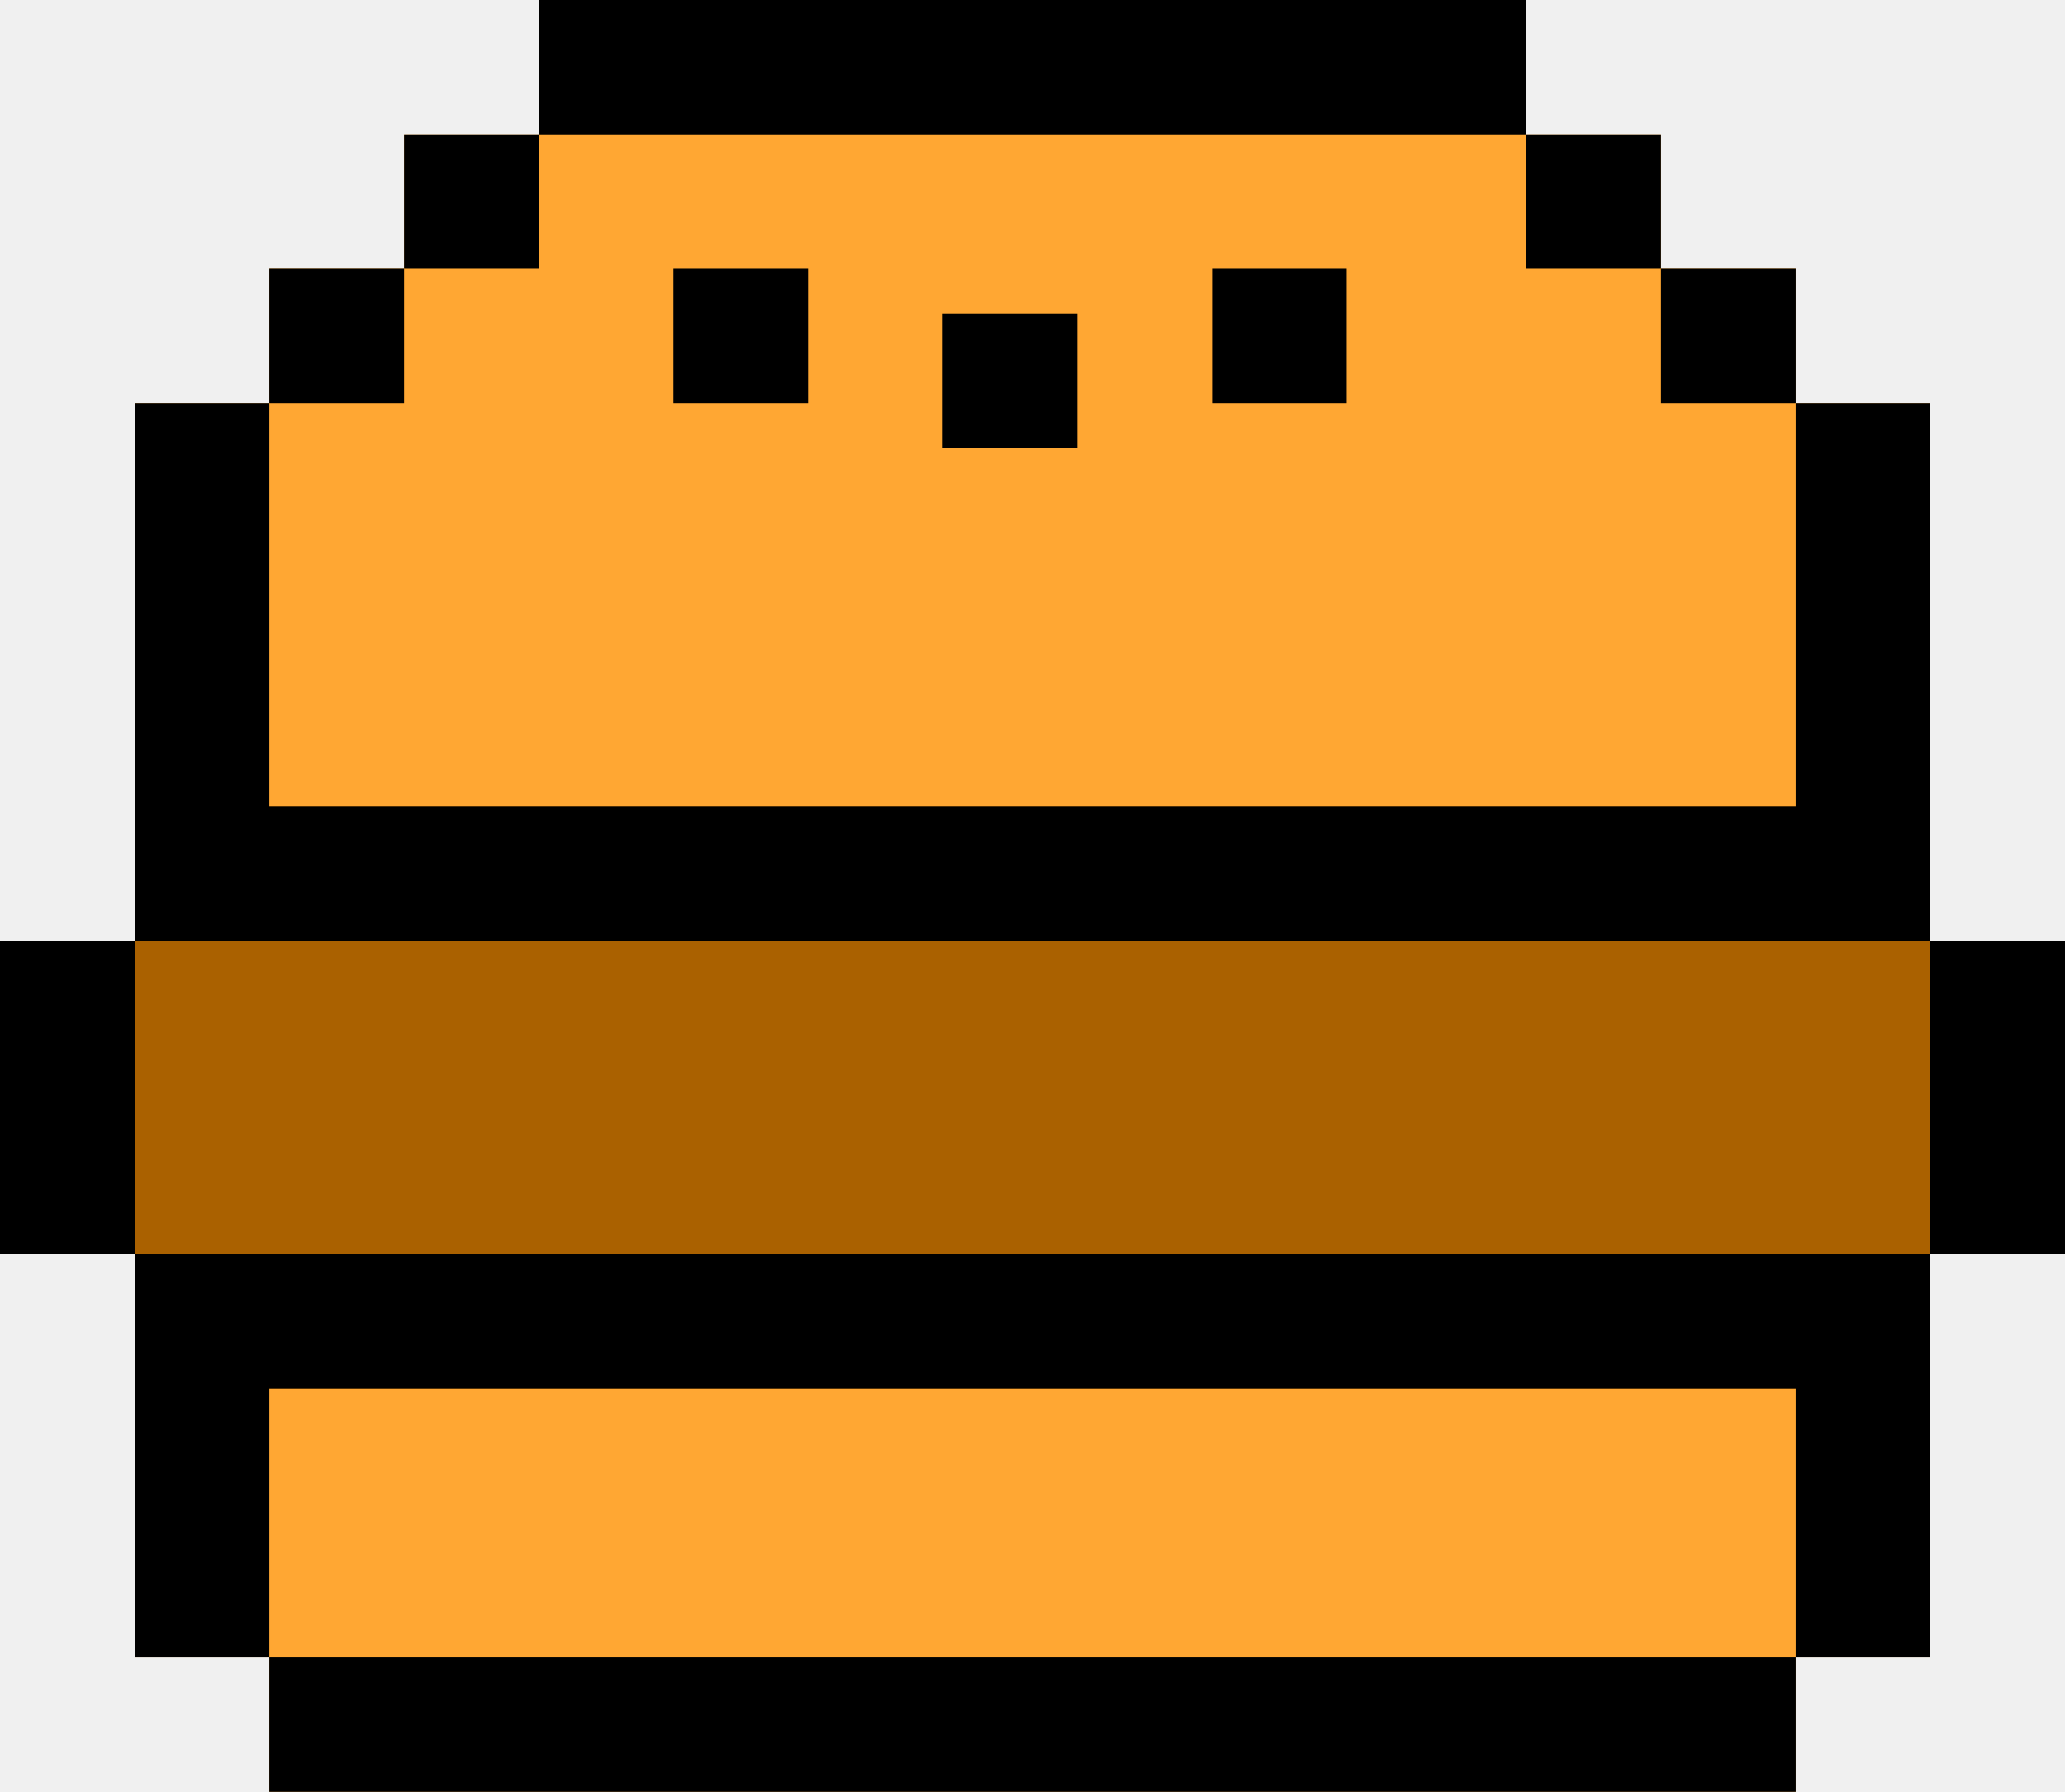
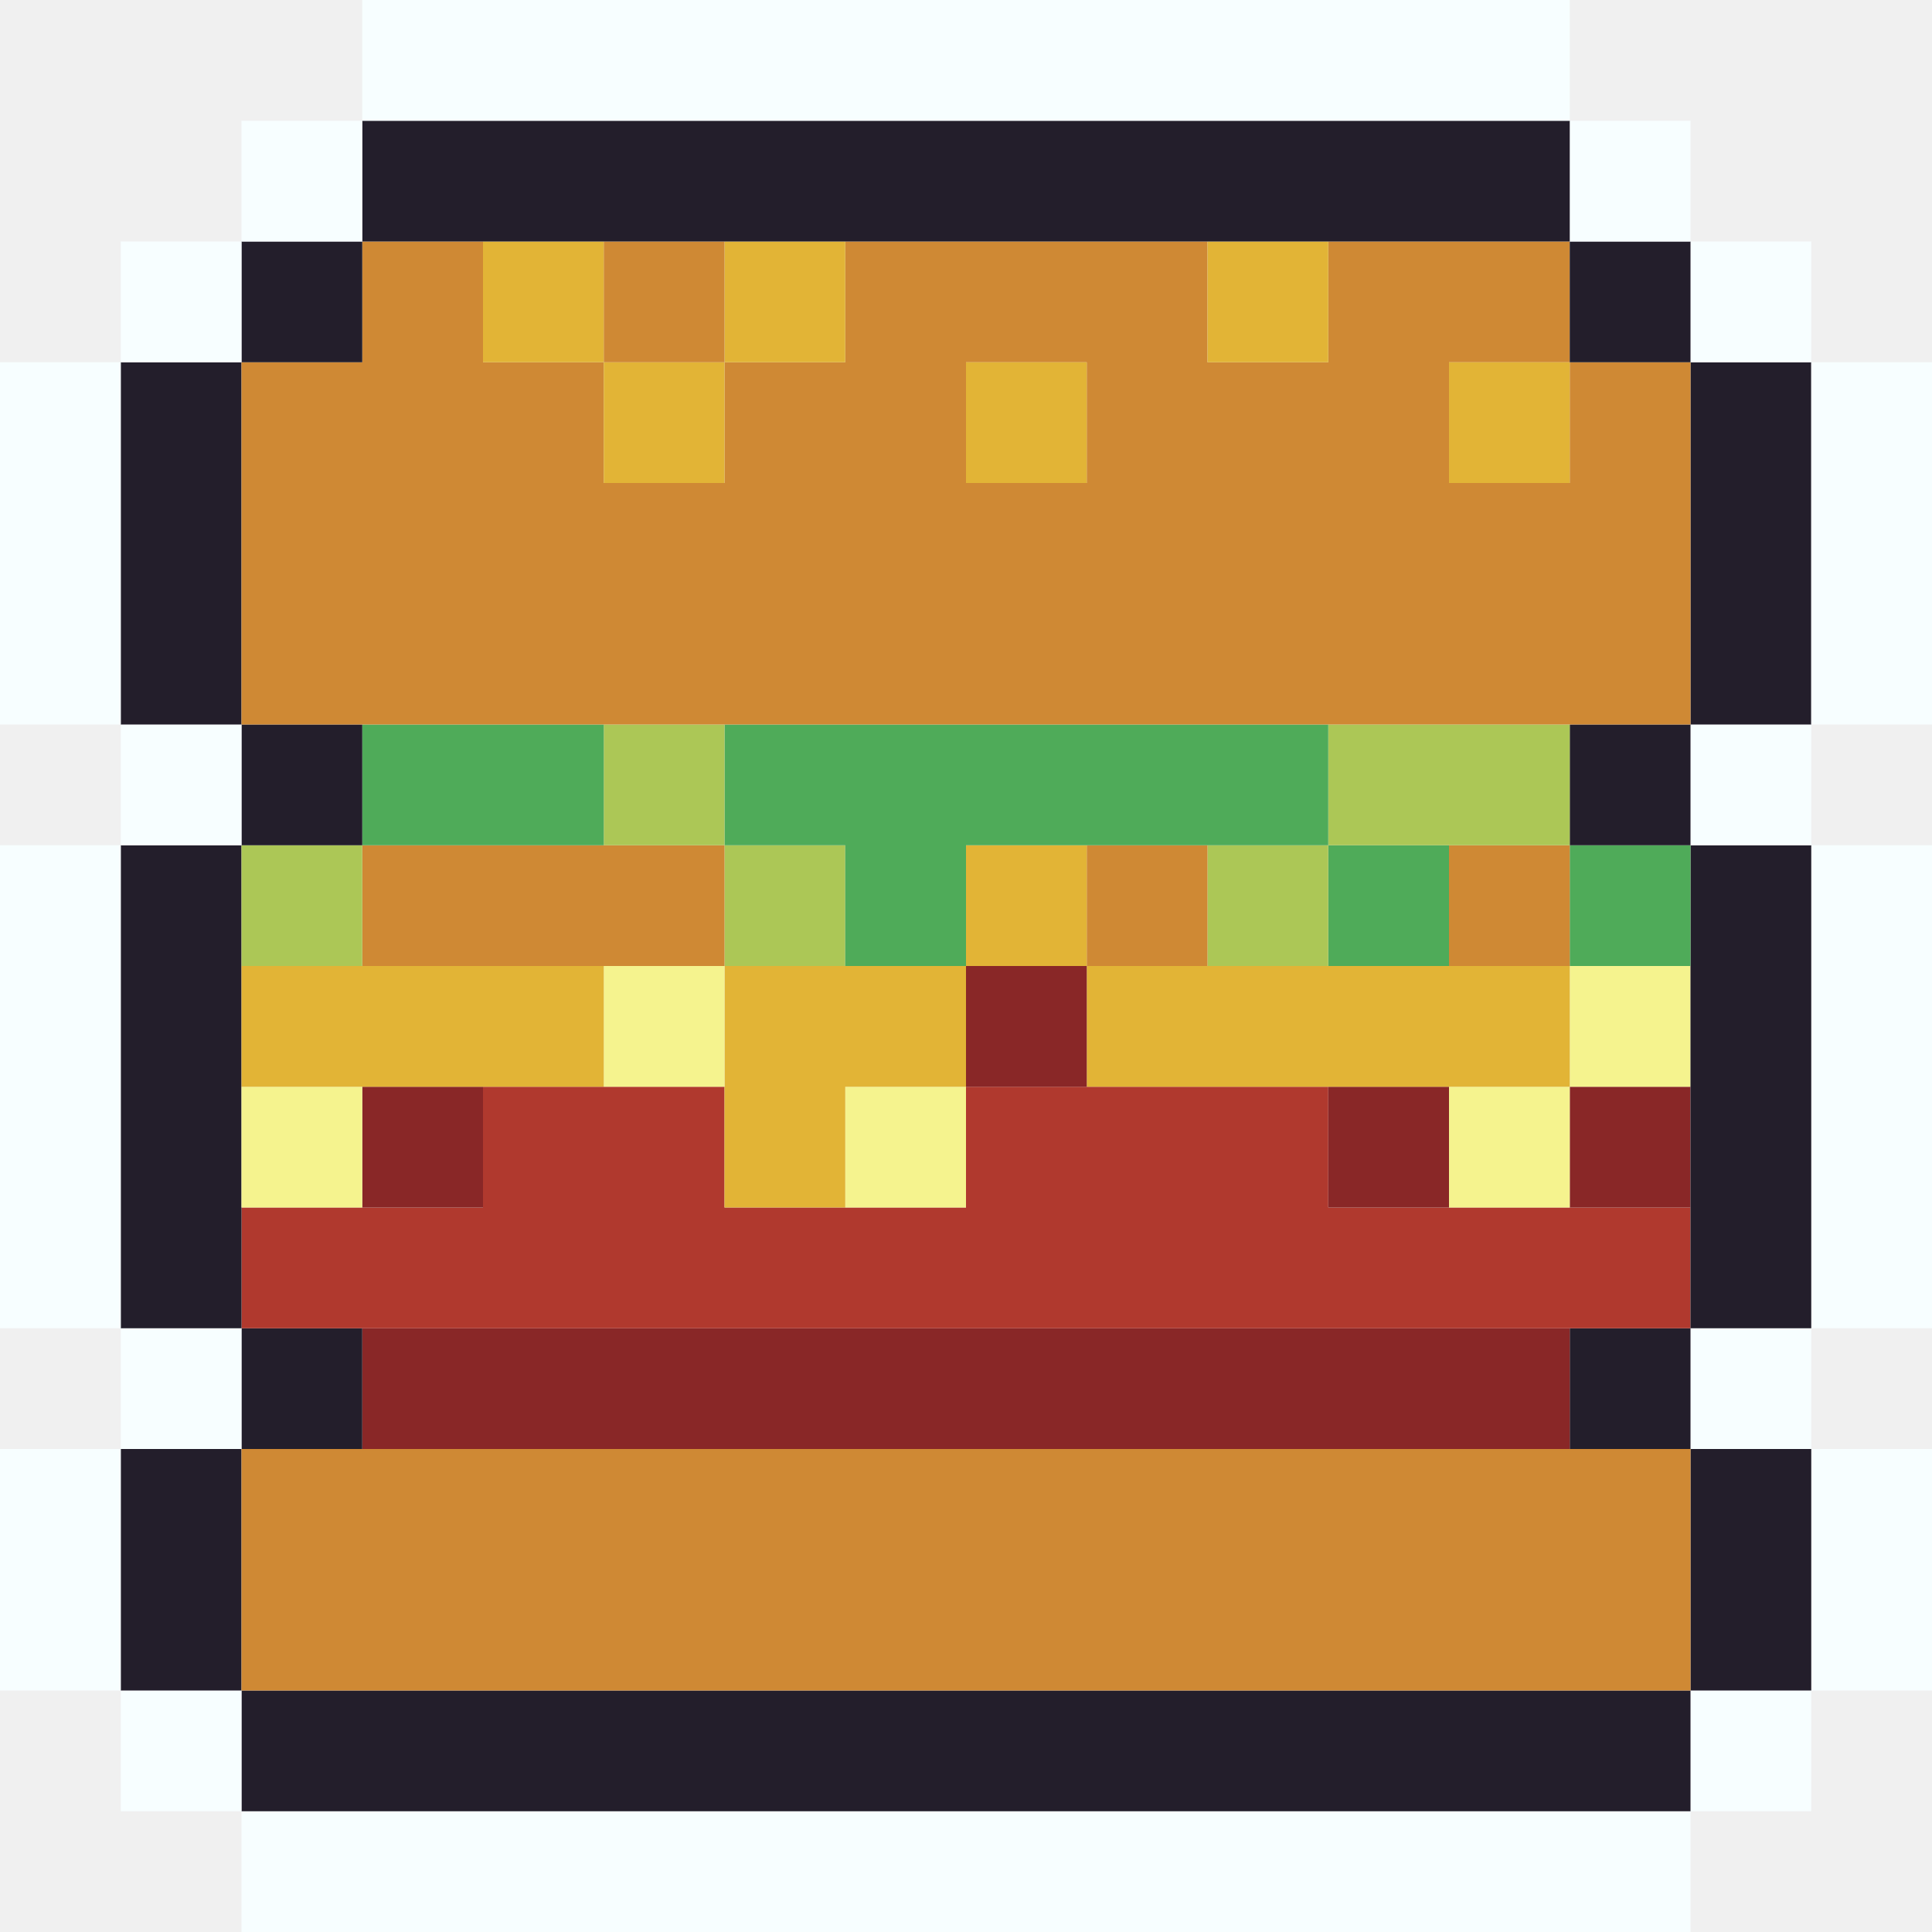
- <svg xmlns="http://www.w3.org/2000/svg" width="106" height="92" viewBox="0 0 106 92" fill="none">
-   <g clip-path="url(#clip0_16_2)">
-     <path d="M99.088 20.7H92.175V13.8H85.261V6.9H78.348V0H27.653V6.9H20.74V13.8H13.826V20.7H6.913V85.1H13.826V92H92.175V85.1H99.088V20.7Z" fill="#FFA733" />
-     <path d="M99.088 48.3V41.399H6.913V48.3H0V64.4H6.913V71.3H99.088V64.4H106V48.3H99.088Z" fill="#AA6100" />
-     <path d="M92.175 85.1H13.826V92H92.175V85.1Z" fill="black" />
-     <path d="M6.913 48.3H0V64.4H6.913V48.3Z" fill="black" />
-     <path d="M6.913 64.4V85.1H13.826V71.3H92.175V85.1H99.088V64.4H6.913Z" fill="black" />
-     <path d="M106.001 48.3H99.088V64.4H106.001V48.3Z" fill="black" />
-     <path d="M99.088 48.3V20.7H92.175V41.399H13.826V20.7H6.913V48.3H99.088Z" fill="black" />
-     <path d="M78.348 0H27.653V6.9H78.348V0Z" fill="black" />
-     <path d="M85.261 6.9H78.348V13.8H85.261V6.9Z" fill="black" />
-     <path d="M92.175 13.8H85.261V20.7H92.175V13.8Z" fill="black" />
-     <path d="M20.74 13.8H13.826V20.7H20.74V13.8Z" fill="black" />
-     <path d="M27.653 6.9H20.74V13.8H27.653V6.9Z" fill="black" />
-     <path d="M41.479 13.8H34.566V20.7H41.479V13.8Z" fill="black" />
-     <path d="M55.304 16.1H48.391V23H55.304V16.1Z" fill="black" />
-     <path d="M69.131 13.8H62.218V20.7H69.131V13.8Z" fill="black" />
-   </g>
-   <defs>
-     <clipPath id="clip0_16_2">
-       <rect width="106" height="92" fill="white" />
-     </clipPath>
-   </defs>
+ <svg xmlns="http://www.w3.org/2000/svg" viewBox="0 0 16 16" fill="none">
+   <path d="M14 15H2V16H14V15Z" fill="#F7FEFF" />
+   <path d="M15 14H14V15H15V14Z" fill="#F7FEFF" />
+   <path d="M14 14H2V15H14V14Z" fill="#231E2B" />
+   <path d="M2 14H1V15H2V14Z" fill="#F7FEFF" />
+   <path d="M16 12H15V14H16V12Z" fill="#F7FEFF" />
+   <path d="M2 12H1V14H2V12Z" fill="#231E2B" />
+   <path d="M15 12H14V14H15V12Z" fill="#231E2B" />
+   <path d="M14 12H2V14H14V12Z" fill="#CF8934" />
+   <path d="M1 12H0V14H1V12Z" fill="#F7FEFF" />
+   <path d="M15 11H14V12H15V11Z" fill="#F7FEFF" />
+   <path d="M14 11H13V12H14V11Z" fill="#231E2B" />
+   <path d="M13 11H3V12H13V11Z" fill="#892727" />
+   <path d="M3 11H2V12H3V11Z" fill="#231E2B" />
+   <path d="M2 11H1V12H2V11Z" fill="#F7FEFF" />
+   <path d="M11 10V9H8V10H6V9H4V10H2V11H14V10H11Z" fill="#B0392E" />
+   <path d="M2 7H1V11H2V7Z" fill="#231E2B" />
+   <path d="M14 9H13V10H14V9Z" fill="#892727" />
+   <path d="M13 9H12V10H13V9Z" fill="#F5F38E" />
+   <path d="M12 9H11V10H12V9Z" fill="#892727" />
+   <path d="M8 9H7V10H8V9Z" fill="#F5F38E" />
+   <path d="M4 9H3V10H4V9Z" fill="#892727" />
+   <path d="M3 9H2V10H3V9Z" fill="#F5F38E" />
+   <path d="M1 7H0V11H1V7Z" fill="#F7FEFF" />
+   <path d="M16 7H15V11H16V7Z" fill="#F7FEFF" />
+   <path d="M14 8H13V9H14V8Z" fill="#F5F38E" />
+   <path d="M13 8H9V9H13V8Z" fill="#E2B436" />
+   <path d="M9 8H8V9H9V8Z" fill="#892727" />
+   <path d="M6 8V10H7V9H8V8H6Z" fill="#E2B436" />
+   <path d="M6 8H5V9H6V8Z" fill="#F5F38E" />
+   <path d="M5 8H2V9H5V8Z" fill="#E2B436" />
+   <path d="M15 7H14V11H15V7Z" fill="#231E2B" />
+   <path d="M14 7H13V8H14V7Z" fill="#4FAB59" />
+   <path d="M13 7H12V8H13V7Z" fill="#CF8934" />
+   <path d="M12 7H11V8H12V7Z" fill="#4FAB59" />
+   <path d="M11 7H10V8H11V7Z" fill="#ACC756" />
+   <path d="M10 7H9V8H10V7Z" fill="#CF8934" />
+   <path d="M9 7H8V8H9V7Z" fill="#E2B436" />
+   <path d="M7 7H6V8H7V7Z" fill="#ACC756" />
+   <path d="M6 7H3V8H6V7Z" fill="#CF8934" />
+   <path d="M3 7H2V8H3V7Z" fill="#ACC756" />
+   <path d="M15 6H14V7H15V6Z" fill="#F7FEFF" />
+   <path d="M14 6H13V7H14V6Z" fill="#231E2B" />
+   <path d="M13 6H11V7H13V6Z" fill="#ACC756" />
+   <path d="M7 7V8H8V7H11V6H6V7H7Z" fill="#4FAB59" />
+   <path d="M6 6H5V7H6V6Z" fill="#ACC756" />
+   <path d="M5 6H3V7H5V6Z" fill="#4FAB59" />
+   <path d="M3 6H2V7H3V6Z" fill="#231E2B" />
+   <path d="M2 6H1V7H2V6Z" fill="#F7FEFF" />
+   <path d="M2 3H1V6H2V3Z" fill="#231E2B" />
+   <path d="M15 3H14V6H15V3Z" fill="#231E2B" />
+   <path d="M1 3H0V6H1V3Z" fill="#F7FEFF" />
+   <path d="M16 3H15V6H16V3Z" fill="#F7FEFF" />
+   <path d="M13 4H12V3H13V2H11V3H10V2H7V3H6V4H5V3H4V2H3V3H2V6H14V3H13V4ZM9 3V4H8V3H9Z" fill="#CF8934" />
+   <path d="M13 3H12V4H13V3Z" fill="#E2B436" />
+   <path d="M9 3H8V4H9V3Z" fill="#E2B436" />
+   <path d="M6 3H5V4H6V3Z" fill="#E2B436" />
+   <path d="M15 2H14V3H15V2Z" fill="#F7FEFF" />
+   <path d="M14 2H13V3H14V2Z" fill="#231E2B" />
+   <path d="M11 2H10V3H11V2Z" fill="#E2B436" />
+   <path d="M7 2H6V3H7V2Z" fill="#E2B436" />
+   <path d="M6 2H5V3H6V2Z" fill="#CF8934" />
+   <path d="M5 2H4V3H5V2Z" fill="#E2B436" />
+   <path d="M3 2H2V3H3V2Z" fill="#231E2B" />
+   <path d="M2 2H1V3H2V2Z" fill="#F7FEFF" />
+   <path d="M14 1H13V2H14V1Z" fill="#F7FEFF" />
+   <path d="M13 1H3V2H13V1Z" fill="#231E2B" />
+   <path d="M3 1H2V2H3V1Z" fill="#F7FEFF" />
+   <path d="M13 0H3V1H13V0Z" fill="#F7FEFF" />
</svg>
